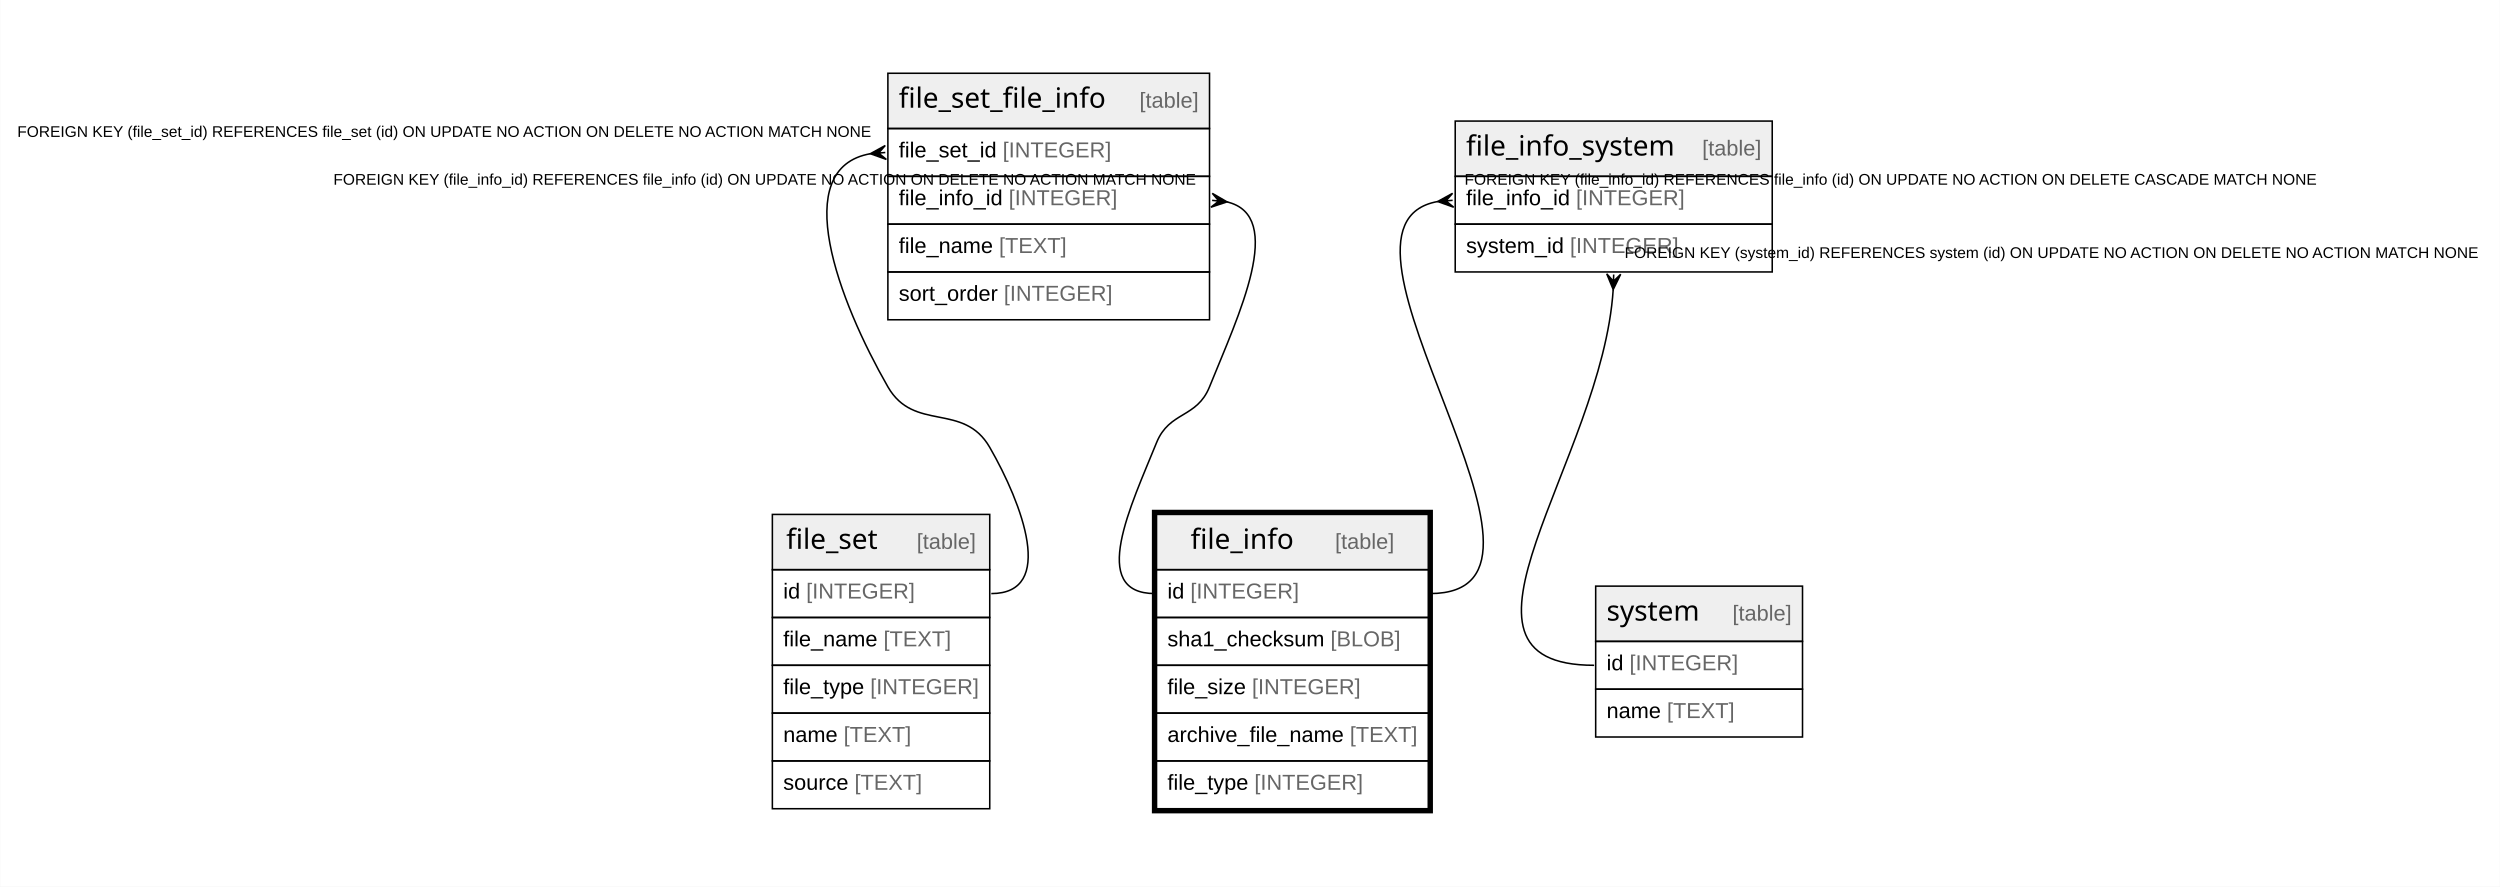
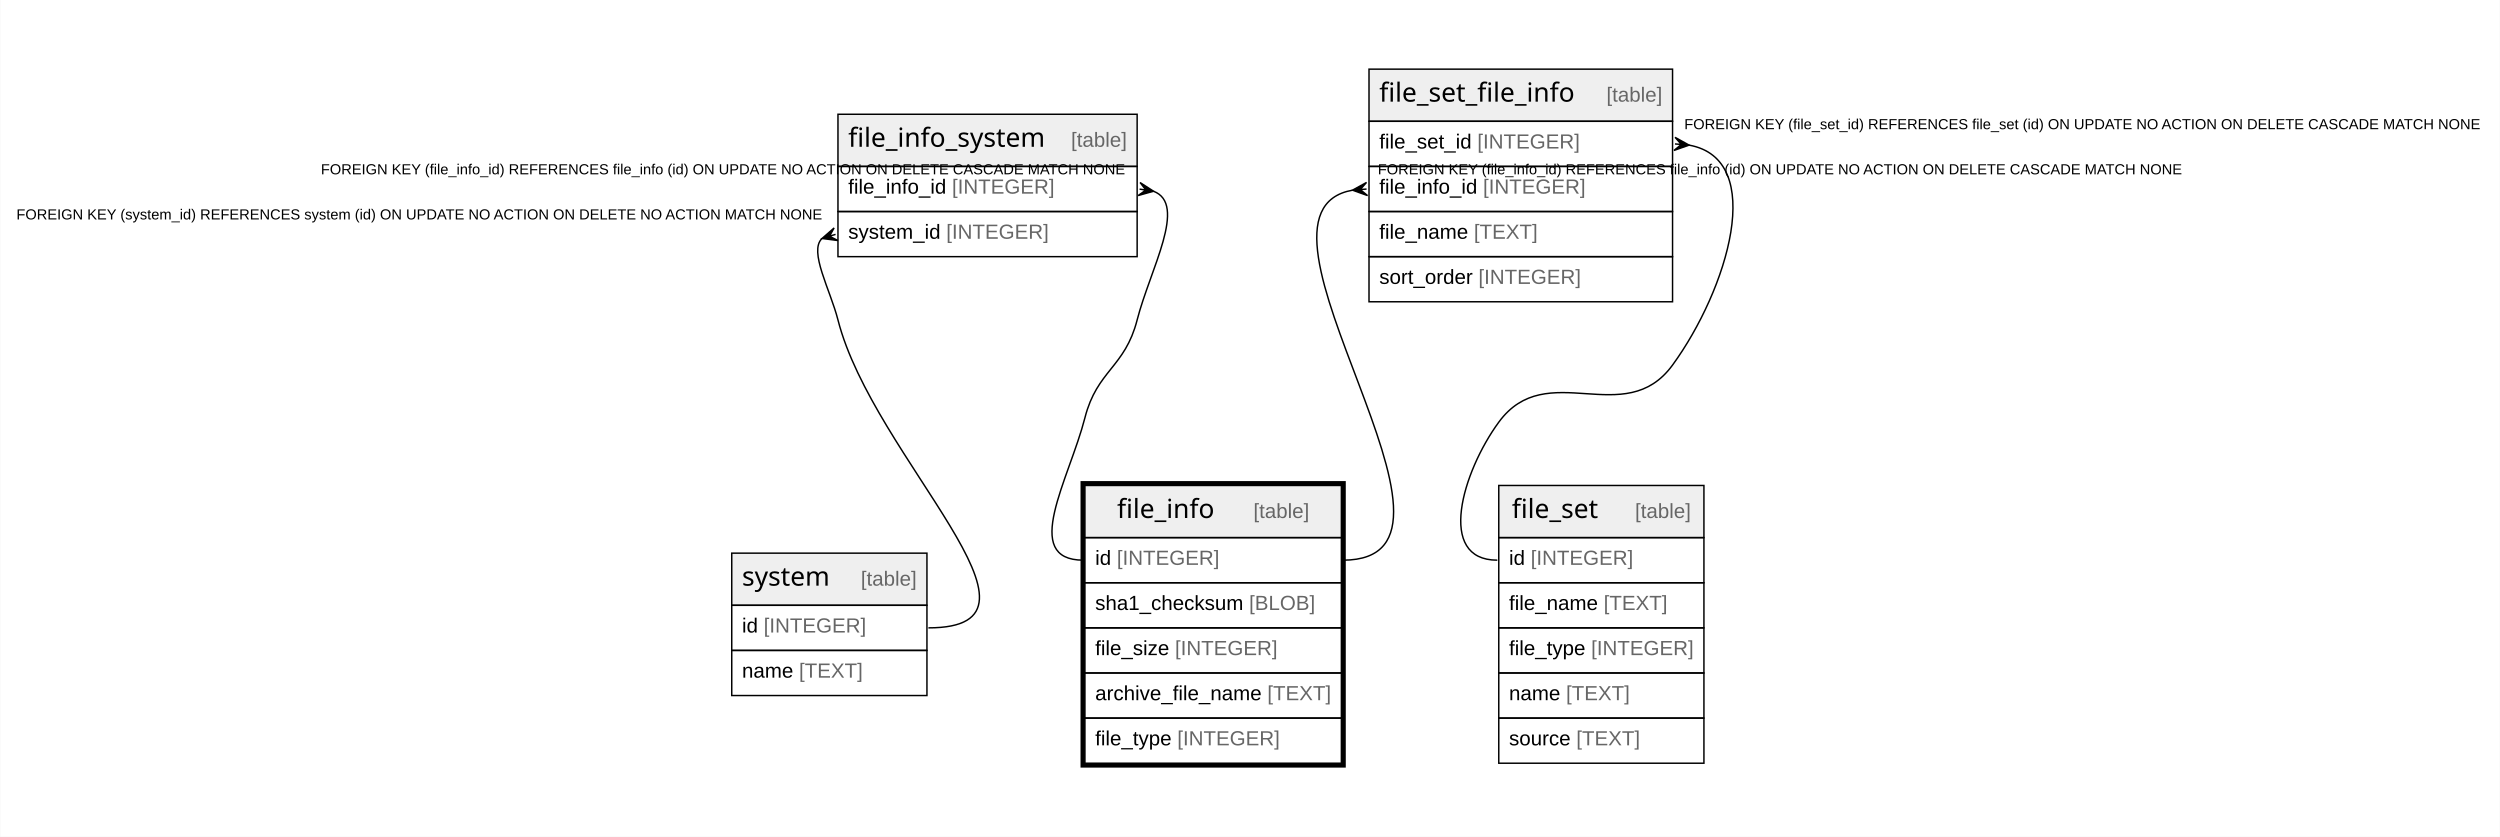
- <svg xmlns="http://www.w3.org/2000/svg" width="1610pt" height="571pt" viewBox="0.00 0.00 1610.31 571.20">
+ <svg xmlns="http://www.w3.org/2000/svg" width="1706pt" height="571pt" viewBox="0.00 0.00 1706.22 571.20">
  <g id="graph0" class="graph" transform="scale(1 1) rotate(0) translate(4 567.2)">
-     <polygon fill="white" stroke="none" points="-4,4 -4,-567.2 1606.31,-567.2 1606.31,4 -4,4" />
+     <polygon fill="white" stroke="none" points="-4,4 -4,-567.2 1702.22,-567.2 1702.22,4 -4,4" />
    <g id="node1" class="node">
-       <polygon fill="#efefef" stroke="none" points="740.94,-200.2 740.94,-235.8 916.01,-235.8 916.01,-200.2 740.94,-200.2" />
-       <polygon fill="none" stroke="black" points="740.94,-200.2 740.94,-235.8 916.01,-235.8 916.01,-200.2 740.94,-200.2" />
-       <text text-anchor="start" x="762.86" y="-213.6" font-family="Arial Bold" font-size="18.00">file_info</text>
-       <text text-anchor="start" x="824.84" y="-213.6" font-family="Arial" font-size="14.00">    </text>
-       <text text-anchor="start" x="855.95" y="-213.6" font-family="Arial" font-size="14.00" fill="#666666">[table]</text>
-       <polygon fill="none" stroke="black" points="740.94,-169.4 740.94,-200.2 916.01,-200.2 916.01,-169.4 740.94,-169.4" />
-       <text text-anchor="start" x="747.94" y="-181.6" font-family="Arial" font-size="14.00">id </text>
-       <text text-anchor="start" x="762.73" y="-181.6" font-family="Arial" font-size="14.00" fill="#666666">[INTEGER]</text>
-       <polygon fill="none" stroke="black" points="740.94,-138.6 740.94,-169.4 916.01,-169.4 916.01,-138.6 740.94,-138.6" />
-       <text text-anchor="start" x="747.94" y="-150.8" font-family="Arial" font-size="14.00">sha1_checksum </text>
-       <text text-anchor="start" x="852.99" y="-150.8" font-family="Arial" font-size="14.00" fill="#666666">[BLOB]</text>
-       <polygon fill="none" stroke="black" points="740.94,-107.8 740.94,-138.6 916.01,-138.6 916.01,-107.8 740.94,-107.8" />
-       <text text-anchor="start" x="747.94" y="-120" font-family="Arial" font-size="14.00">file_size </text>
-       <text text-anchor="start" x="802.41" y="-120" font-family="Arial" font-size="14.00" fill="#666666">[INTEGER]</text>
-       <polygon fill="none" stroke="black" points="740.94,-77 740.94,-107.8 916.01,-107.8 916.01,-77 740.94,-77" />
-       <text text-anchor="start" x="747.94" y="-89.2" font-family="Arial" font-size="14.00">archive_file_name </text>
-       <text text-anchor="start" x="865.45" y="-89.2" font-family="Arial" font-size="14.00" fill="#666666">[TEXT]</text>
-       <polygon fill="none" stroke="black" points="740.94,-46.2 740.94,-77 916.01,-77 916.01,-46.2 740.94,-46.2" />
-       <text text-anchor="start" x="747.94" y="-58.4" font-family="Arial" font-size="14.00">file_type </text>
-       <text text-anchor="start" x="803.97" y="-58.4" font-family="Arial" font-size="14.00" fill="#666666">[INTEGER]</text>
-       <polygon fill="none" stroke="black" stroke-width="3" points="739.44,-44.7 739.44,-237.3 917.51,-237.3 917.51,-44.7 739.44,-44.7" />
+       <polygon fill="#efefef" stroke="none" points="736.42,-200.2 736.42,-235.8 911.49,-235.8 911.49,-200.2 736.42,-200.2" />
+       <polygon fill="none" stroke="black" points="736.42,-200.2 736.42,-235.8 911.49,-235.8 911.49,-200.2 736.42,-200.2" />
+       <text text-anchor="start" x="758.34" y="-213.6" font-family="Arial Bold" font-size="18.00">file_info</text>
+       <text text-anchor="start" x="820.32" y="-213.6" font-family="Arial" font-size="14.00">    </text>
+       <text text-anchor="start" x="851.44" y="-213.6" font-family="Arial" font-size="14.00" fill="#666666">[table]</text>
+       <polygon fill="none" stroke="black" points="736.42,-169.4 736.42,-200.2 911.49,-200.2 911.49,-169.4 736.42,-169.4" />
+       <text text-anchor="start" x="743.42" y="-181.6" font-family="Arial" font-size="14.00">id </text>
+       <text text-anchor="start" x="758.21" y="-181.6" font-family="Arial" font-size="14.00" fill="#666666">[INTEGER]</text>
+       <polygon fill="none" stroke="black" points="736.42,-138.6 736.42,-169.4 911.49,-169.4 911.49,-138.6 736.42,-138.6" />
+       <text text-anchor="start" x="743.42" y="-150.8" font-family="Arial" font-size="14.00">sha1_checksum </text>
+       <text text-anchor="start" x="848.48" y="-150.8" font-family="Arial" font-size="14.00" fill="#666666">[BLOB]</text>
+       <polygon fill="none" stroke="black" points="736.42,-107.8 736.42,-138.6 911.49,-138.6 911.49,-107.8 736.42,-107.8" />
+       <text text-anchor="start" x="743.42" y="-120" font-family="Arial" font-size="14.00">file_size </text>
+       <text text-anchor="start" x="797.89" y="-120" font-family="Arial" font-size="14.00" fill="#666666">[INTEGER]</text>
+       <polygon fill="none" stroke="black" points="736.42,-77 736.42,-107.8 911.49,-107.8 911.49,-77 736.42,-77" />
+       <text text-anchor="start" x="743.42" y="-89.2" font-family="Arial" font-size="14.00">archive_file_name </text>
+       <text text-anchor="start" x="860.93" y="-89.2" font-family="Arial" font-size="14.00" fill="#666666">[TEXT]</text>
+       <polygon fill="none" stroke="black" points="736.42,-46.2 736.42,-77 911.49,-77 911.49,-46.2 736.42,-46.2" />
+       <text text-anchor="start" x="743.42" y="-58.4" font-family="Arial" font-size="14.00">file_type </text>
+       <text text-anchor="start" x="799.46" y="-58.4" font-family="Arial" font-size="14.00" fill="#666666">[INTEGER]</text>
+       <polygon fill="none" stroke="black" stroke-width="3" points="734.92,-44.7 734.92,-237.3 912.99,-237.3 912.99,-44.7 734.92,-44.7" />
    </g>
    <g id="node2" class="node">
-       <polygon fill="#efefef" stroke="none" points="567.87,-484.4 567.87,-520 775.08,-520 775.08,-484.4 567.87,-484.4" />
-       <polygon fill="none" stroke="black" points="567.87,-484.4 567.87,-520 775.08,-520 775.08,-484.4 567.87,-484.4" />
-       <text text-anchor="start" x="574.87" y="-497.8" font-family="Arial Bold" font-size="18.00">file_set_file_info</text>
-       <text text-anchor="start" x="698.83" y="-497.8" font-family="Arial" font-size="14.00">    </text>
-       <text text-anchor="start" x="729.94" y="-497.8" font-family="Arial" font-size="14.00" fill="#666666">[table]</text>
-       <polygon fill="none" stroke="black" points="567.87,-453.6 567.87,-484.4 775.08,-484.4 775.08,-453.6 567.87,-453.6" />
-       <text text-anchor="start" x="574.87" y="-465.8" font-family="Arial" font-size="14.00">file_set_id </text>
-       <text text-anchor="start" x="641.8" y="-465.8" font-family="Arial" font-size="14.00" fill="#666666">[INTEGER]</text>
-       <polygon fill="none" stroke="black" points="567.87,-422.8 567.87,-453.6 775.08,-453.6 775.08,-422.8 567.87,-422.8" />
-       <text text-anchor="start" x="574.87" y="-435" font-family="Arial" font-size="14.00">file_info_id </text>
-       <text text-anchor="start" x="645.69" y="-435" font-family="Arial" font-size="14.00" fill="#666666">[INTEGER]</text>
-       <polygon fill="none" stroke="black" points="567.87,-392 567.87,-422.8 775.08,-422.8 775.08,-392 567.87,-392" />
-       <text text-anchor="start" x="574.87" y="-404.2" font-family="Arial" font-size="14.00">file_name </text>
-       <text text-anchor="start" x="639.46" y="-404.2" font-family="Arial" font-size="14.00" fill="#666666">[TEXT]</text>
-       <polygon fill="none" stroke="black" points="567.87,-361.2 567.87,-392 775.08,-392 775.08,-361.2 567.87,-361.2" />
-       <text text-anchor="start" x="574.87" y="-373.4" font-family="Arial" font-size="14.00">sort_order </text>
-       <text text-anchor="start" x="642.56" y="-373.4" font-family="Arial" font-size="14.00" fill="#666666">[INTEGER]</text>
+       <polygon fill="#efefef" stroke="none" points="567.84,-453.6 567.84,-489.2 772.07,-489.2 772.07,-453.6 567.84,-453.6" />
+       <polygon fill="none" stroke="black" points="567.84,-453.6 567.84,-489.2 772.07,-489.2 772.07,-453.6 567.84,-453.6" />
+       <text text-anchor="start" x="574.84" y="-467" font-family="Arial Bold" font-size="18.00">file_info_system</text>
+       <text text-anchor="start" x="695.82" y="-467" font-family="Arial" font-size="14.00">    </text>
+       <text text-anchor="start" x="726.94" y="-467" font-family="Arial" font-size="14.00" fill="#666666">[table]</text>
+       <polygon fill="none" stroke="black" points="567.84,-422.8 567.84,-453.6 772.07,-453.6 772.07,-422.8 567.84,-422.8" />
+       <text text-anchor="start" x="574.84" y="-435" font-family="Arial" font-size="14.00">file_info_id </text>
+       <text text-anchor="start" x="645.66" y="-435" font-family="Arial" font-size="14.00" fill="#666666">[INTEGER]</text>
+       <polygon fill="none" stroke="black" points="567.84,-392 567.84,-422.8 772.07,-422.8 772.07,-392 567.84,-392" />
+       <text text-anchor="start" x="574.84" y="-404.2" font-family="Arial" font-size="14.00">system_id </text>
+       <text text-anchor="start" x="641.75" y="-404.2" font-family="Arial" font-size="14.00" fill="#666666">[INTEGER]</text>
    </g>
    <g id="edge1" class="edge">
-       <path fill="none" stroke="black" d="M786.08,-437.18C824.74,-428.37 793.67,-364.06 775.08,-318 766.83,-297.55 749.21,-302.44 740.94,-282 724.73,-241.95 696.74,-184.8 739.94,-184.8" />
-       <polygon fill="black" stroke="black" points="786.36,-437.16 775.96,-433.69 781.06,-437.69 776.75,-438.13 776.75,-438.13 776.75,-438.13 781.06,-437.69 776.87,-442.64 786.36,-437.16" />
-       <text text-anchor="start" x="210.65" y="-448.2" font-family="Arial" font-size="10.00">FOREIGN KEY (file_info_id) REFERENCES file_info (id) ON UPDATE NO ACTION ON DELETE NO ACTION MATCH NONE</text>
+       <path fill="none" stroke="black" d="M783.09,-436.69C806.75,-427.99 780.93,-383.38 772.07,-348.8 763.72,-316.2 744.76,-314.6 736.42,-282 725.72,-240.14 692.22,-184.8 735.42,-184.8" />
+       <polygon fill="black" stroke="black" points="783.29,-436.66 772.73,-433.7 778.02,-437.46 773.73,-438.1 773.73,-438.1 773.73,-438.1 778.02,-437.46 774.07,-442.6 783.29,-436.66" />
+       <text text-anchor="start" x="214.85" y="-448.2" font-family="Arial" font-size="10.00">FOREIGN KEY (file_info_id) REFERENCES file_info (id) ON UPDATE NO ACTION ON DELETE CASCADE MATCH NONE</text>
    </g>
    <g id="node3" class="node">
-       <polygon fill="#efefef" stroke="none" points="493.45,-200.2 493.45,-235.8 633.49,-235.8 633.49,-200.2 493.45,-200.2" />
-       <polygon fill="none" stroke="black" points="493.45,-200.2 493.45,-235.8 633.49,-235.8 633.49,-200.2 493.45,-200.2" />
-       <text text-anchor="start" x="502.36" y="-213.6" font-family="Arial Bold" font-size="18.00">file_set</text>
-       <text text-anchor="start" x="555.34" y="-213.6" font-family="Arial" font-size="14.00">    </text>
-       <text text-anchor="start" x="586.45" y="-213.6" font-family="Arial" font-size="14.00" fill="#666666">[table]</text>
-       <polygon fill="none" stroke="black" points="493.45,-169.4 493.45,-200.2 633.49,-200.2 633.49,-169.4 493.45,-169.4" />
-       <text text-anchor="start" x="500.45" y="-181.6" font-family="Arial" font-size="14.00">id </text>
-       <text text-anchor="start" x="515.24" y="-181.6" font-family="Arial" font-size="14.00" fill="#666666">[INTEGER]</text>
-       <polygon fill="none" stroke="black" points="493.45,-138.6 493.45,-169.4 633.49,-169.4 633.49,-138.6 493.45,-138.6" />
-       <text text-anchor="start" x="500.45" y="-150.8" font-family="Arial" font-size="14.00">file_name </text>
-       <text text-anchor="start" x="565.05" y="-150.8" font-family="Arial" font-size="14.00" fill="#666666">[TEXT]</text>
-       <polygon fill="none" stroke="black" points="493.45,-107.8 493.45,-138.6 633.49,-138.6 633.49,-107.8 493.45,-107.8" />
-       <text text-anchor="start" x="500.45" y="-120" font-family="Arial" font-size="14.00">file_type </text>
-       <text text-anchor="start" x="556.49" y="-120" font-family="Arial" font-size="14.00" fill="#666666">[INTEGER]</text>
-       <polygon fill="none" stroke="black" points="493.45,-77 493.45,-107.8 633.49,-107.8 633.49,-77 493.45,-77" />
-       <text text-anchor="start" x="500.45" y="-89.2" font-family="Arial" font-size="14.00">name </text>
-       <text text-anchor="start" x="539.36" y="-89.2" font-family="Arial" font-size="14.00" fill="#666666">[TEXT]</text>
-       <polygon fill="none" stroke="black" points="493.45,-46.2 493.45,-77 633.49,-77 633.49,-46.2 493.45,-46.2" />
-       <text text-anchor="start" x="500.45" y="-58.4" font-family="Arial" font-size="14.00">source </text>
-       <text text-anchor="start" x="546.36" y="-58.4" font-family="Arial" font-size="14.00" fill="#666666">[TEXT]</text>
+       <polygon fill="#efefef" stroke="none" points="495.33,-154 495.33,-189.6 628.58,-189.6 628.58,-154 495.33,-154" />
+       <polygon fill="none" stroke="black" points="495.33,-154 495.33,-189.6 628.58,-189.6 628.58,-154 495.33,-154" />
+       <text text-anchor="start" x="502.33" y="-167.4" font-family="Arial Bold" font-size="18.00">system</text>
+       <text text-anchor="start" x="552.33" y="-167.4" font-family="Arial" font-size="14.00">    </text>
+       <text text-anchor="start" x="583.45" y="-167.4" font-family="Arial" font-size="14.00" fill="#666666">[table]</text>
+       <polygon fill="none" stroke="black" points="495.33,-123.2 495.33,-154 628.58,-154 628.58,-123.2 495.33,-123.2" />
+       <text text-anchor="start" x="502.33" y="-135.4" font-family="Arial" font-size="14.00">id </text>
+       <text text-anchor="start" x="517.11" y="-135.4" font-family="Arial" font-size="14.00" fill="#666666">[INTEGER]</text>
+       <polygon fill="none" stroke="black" points="495.33,-92.4 495.33,-123.2 628.58,-123.2 628.58,-92.4 495.33,-92.4" />
+       <text text-anchor="start" x="502.33" y="-104.6" font-family="Arial" font-size="14.00">name </text>
+       <text text-anchor="start" x="541.24" y="-104.6" font-family="Arial" font-size="14.00" fill="#666666">[TEXT]</text>
    </g>
    <g id="edge2" class="edge">
-       <path fill="none" stroke="black" d="M556.75,-468.19C503.55,-458.96 536.31,-373.04 567.87,-318 584.74,-288.57 616.56,-308.4 633.49,-279 654.39,-242.72 676.36,-184.8 634.49,-184.8" />
-       <polygon fill="black" stroke="black" points="556.56,-468.17 566.17,-473.46 561.88,-468.6 566.2,-468.95 566.2,-468.95 566.2,-468.95 561.88,-468.6 566.89,-464.49 556.56,-468.17" />
-       <text text-anchor="start" x="7" y="-479" font-family="Arial" font-size="10.00">FOREIGN KEY (file_set_id) REFERENCES file_set (id) ON UPDATE NO ACTION ON DELETE NO ACTION MATCH NONE</text>
+       <path fill="none" stroke="black" d="M556.96,-404.41C547.74,-395.67 562.56,-369.5 567.84,-348.8 591.9,-254.45 726.95,-138.6 629.58,-138.6" />
+       <polygon fill="black" stroke="black" points="556.95,-404.4 565.21,-411.61 562.05,-405.95 566.2,-407.21 566.2,-407.21 566.2,-407.21 562.05,-405.95 567.82,-403 556.95,-404.4" />
+       <text text-anchor="start" x="7" y="-417.4" font-family="Arial" font-size="10.00">FOREIGN KEY (system_id) REFERENCES system (id) ON UPDATE NO ACTION ON DELETE NO ACTION MATCH NONE</text>
    </g>
    <g id="node4" class="node">
-       <polygon fill="#efefef" stroke="none" points="933.36,-453.6 933.36,-489.2 1137.59,-489.2 1137.59,-453.6 933.36,-453.6" />
-       <polygon fill="none" stroke="black" points="933.36,-453.6 933.36,-489.2 1137.59,-489.2 1137.59,-453.6 933.36,-453.6" />
-       <text text-anchor="start" x="940.36" y="-467" font-family="Arial Bold" font-size="18.00">file_info_system</text>
-       <text text-anchor="start" x="1061.34" y="-467" font-family="Arial" font-size="14.00">    </text>
-       <text text-anchor="start" x="1092.45" y="-467" font-family="Arial" font-size="14.00" fill="#666666">[table]</text>
-       <polygon fill="none" stroke="black" points="933.36,-422.8 933.36,-453.6 1137.59,-453.6 1137.59,-422.8 933.36,-422.8" />
-       <text text-anchor="start" x="940.36" y="-435" font-family="Arial" font-size="14.00">file_info_id </text>
-       <text text-anchor="start" x="1011.18" y="-435" font-family="Arial" font-size="14.00" fill="#666666">[INTEGER]</text>
-       <polygon fill="none" stroke="black" points="933.36,-392 933.36,-422.8 1137.59,-422.8 1137.59,-392 933.36,-392" />
-       <text text-anchor="start" x="940.36" y="-404.2" font-family="Arial" font-size="14.00">system_id </text>
-       <text text-anchor="start" x="1007.27" y="-404.2" font-family="Arial" font-size="14.00" fill="#666666">[INTEGER]</text>
+       <polygon fill="#efefef" stroke="none" points="930.35,-484.4 930.35,-520 1137.56,-520 1137.56,-484.4 930.35,-484.4" />
+       <polygon fill="none" stroke="black" points="930.35,-484.4 930.35,-520 1137.56,-520 1137.56,-484.4 930.35,-484.4" />
+       <text text-anchor="start" x="937.35" y="-497.8" font-family="Arial Bold" font-size="18.00">file_set_file_info</text>
+       <text text-anchor="start" x="1061.31" y="-497.8" font-family="Arial" font-size="14.00">    </text>
+       <text text-anchor="start" x="1092.43" y="-497.8" font-family="Arial" font-size="14.00" fill="#666666">[table]</text>
+       <polygon fill="none" stroke="black" points="930.35,-453.6 930.35,-484.4 1137.56,-484.4 1137.56,-453.6 930.35,-453.6" />
+       <text text-anchor="start" x="937.35" y="-465.8" font-family="Arial" font-size="14.00">file_set_id </text>
+       <text text-anchor="start" x="1004.28" y="-465.8" font-family="Arial" font-size="14.00" fill="#666666">[INTEGER]</text>
+       <polygon fill="none" stroke="black" points="930.35,-422.8 930.35,-453.6 1137.56,-453.6 1137.56,-422.8 930.35,-422.8" />
+       <text text-anchor="start" x="937.35" y="-435" font-family="Arial" font-size="14.00">file_info_id </text>
+       <text text-anchor="start" x="1008.17" y="-435" font-family="Arial" font-size="14.00" fill="#666666">[INTEGER]</text>
+       <polygon fill="none" stroke="black" points="930.35,-392 930.35,-422.8 1137.56,-422.8 1137.56,-392 930.35,-392" />
+       <text text-anchor="start" x="937.35" y="-404.2" font-family="Arial" font-size="14.00">file_name </text>
+       <text text-anchor="start" x="1001.94" y="-404.2" font-family="Arial" font-size="14.00" fill="#666666">[TEXT]</text>
+       <polygon fill="none" stroke="black" points="930.35,-361.2 930.35,-392 1137.56,-392 1137.56,-361.2 930.35,-361.2" />
+       <text text-anchor="start" x="937.35" y="-373.4" font-family="Arial" font-size="14.00">sort_order </text>
+       <text text-anchor="start" x="1005.04" y="-373.4" font-family="Arial" font-size="14.00" fill="#666666">[INTEGER]</text>
    </g>
    <g id="edge3" class="edge">
-       <path fill="none" stroke="black" d="M922.16,-437.38C833.14,-421.65 1026.09,-184.8 917.01,-184.8" />
-       <polygon fill="black" stroke="black" points="922.05,-437.37 931.66,-442.66 927.37,-437.8 931.69,-438.15 931.69,-438.15 931.69,-438.15 927.37,-437.8 932.38,-433.69 922.05,-437.37" />
-       <text text-anchor="start" x="939.36" y="-448.2" font-family="Arial" font-size="10.00">FOREIGN KEY (file_info_id) REFERENCES file_info (id) ON UPDATE NO ACTION ON DELETE CASCADE MATCH NONE</text>
+       <path fill="none" stroke="black" d="M919.14,-437.38C829.99,-421.65 1021.61,-184.8 912.49,-184.8" />
+       <polygon fill="black" stroke="black" points="919.05,-437.37 928.65,-442.66 924.36,-437.8 928.68,-438.15 928.68,-438.15 928.68,-438.15 924.36,-437.8 929.37,-433.69 919.05,-437.37" />
+       <text text-anchor="start" x="936.35" y="-448.2" font-family="Arial" font-size="10.00">FOREIGN KEY (file_info_id) REFERENCES file_info (id) ON UPDATE NO ACTION ON DELETE CASCADE MATCH NONE</text>
    </g>
    <g id="node5" class="node">
-       <polygon fill="#efefef" stroke="none" points="1023.85,-154 1023.85,-189.6 1157.1,-189.6 1157.1,-154 1023.85,-154" />
-       <polygon fill="none" stroke="black" points="1023.85,-154 1023.85,-189.6 1157.1,-189.6 1157.1,-154 1023.85,-154" />
-       <text text-anchor="start" x="1030.85" y="-167.4" font-family="Arial Bold" font-size="18.00">system</text>
-       <text text-anchor="start" x="1080.85" y="-167.4" font-family="Arial" font-size="14.00">    </text>
-       <text text-anchor="start" x="1111.96" y="-167.4" font-family="Arial" font-size="14.00" fill="#666666">[table]</text>
-       <polygon fill="none" stroke="black" points="1023.85,-123.2 1023.85,-154 1157.1,-154 1157.1,-123.2 1023.85,-123.2" />
-       <text text-anchor="start" x="1030.85" y="-135.4" font-family="Arial" font-size="14.00">id </text>
-       <text text-anchor="start" x="1045.63" y="-135.4" font-family="Arial" font-size="14.00" fill="#666666">[INTEGER]</text>
-       <polygon fill="none" stroke="black" points="1023.85,-92.4 1023.85,-123.2 1157.1,-123.2 1157.1,-92.4 1023.85,-92.4" />
-       <text text-anchor="start" x="1030.85" y="-104.6" font-family="Arial" font-size="14.00">name </text>
-       <text text-anchor="start" x="1069.76" y="-104.6" font-family="Arial" font-size="14.00" fill="#666666">[TEXT]</text>
+       <polygon fill="#efefef" stroke="none" points="1018.93,-200.2 1018.93,-235.8 1158.98,-235.8 1158.98,-200.2 1018.93,-200.2" />
+       <polygon fill="none" stroke="black" points="1018.93,-200.2 1018.93,-235.8 1158.98,-235.8 1158.98,-200.2 1018.93,-200.2" />
+       <text text-anchor="start" x="1027.84" y="-213.6" font-family="Arial Bold" font-size="18.00">file_set</text>
+       <text text-anchor="start" x="1080.82" y="-213.6" font-family="Arial" font-size="14.00">    </text>
+       <text text-anchor="start" x="1111.94" y="-213.6" font-family="Arial" font-size="14.00" fill="#666666">[table]</text>
+       <polygon fill="none" stroke="black" points="1018.93,-169.4 1018.93,-200.2 1158.98,-200.2 1158.98,-169.4 1018.93,-169.4" />
+       <text text-anchor="start" x="1025.93" y="-181.6" font-family="Arial" font-size="14.00">id </text>
+       <text text-anchor="start" x="1040.72" y="-181.6" font-family="Arial" font-size="14.00" fill="#666666">[INTEGER]</text>
+       <polygon fill="none" stroke="black" points="1018.93,-138.6 1018.93,-169.4 1158.98,-169.4 1158.98,-138.6 1018.93,-138.6" />
+       <text text-anchor="start" x="1025.93" y="-150.8" font-family="Arial" font-size="14.00">file_name </text>
+       <text text-anchor="start" x="1090.53" y="-150.8" font-family="Arial" font-size="14.00" fill="#666666">[TEXT]</text>
+       <polygon fill="none" stroke="black" points="1018.93,-107.8 1018.93,-138.6 1158.98,-138.6 1158.98,-107.8 1018.93,-107.8" />
+       <text text-anchor="start" x="1025.93" y="-120" font-family="Arial" font-size="14.00">file_type </text>
+       <text text-anchor="start" x="1081.97" y="-120" font-family="Arial" font-size="14.00" fill="#666666">[INTEGER]</text>
+       <polygon fill="none" stroke="black" points="1018.93,-77 1018.93,-107.8 1158.98,-107.8 1158.98,-77 1018.93,-77" />
+       <text text-anchor="start" x="1025.93" y="-89.2" font-family="Arial" font-size="14.00">name </text>
+       <text text-anchor="start" x="1064.84" y="-89.2" font-family="Arial" font-size="14.00" fill="#666666">[TEXT]</text>
+       <polygon fill="none" stroke="black" points="1018.93,-46.2 1018.93,-77 1158.98,-77 1158.98,-46.2 1018.93,-46.2" />
+       <text text-anchor="start" x="1025.93" y="-58.4" font-family="Arial" font-size="14.00">source </text>
+       <text text-anchor="start" x="1071.84" y="-58.4" font-family="Arial" font-size="14.00" fill="#666666">[TEXT]</text>
    </g>
    <g id="edge4" class="edge">
-       <path fill="none" stroke="black" d="M1035.14,-380.73C1028.13,-270.33 913.93,-138.6 1022.85,-138.6" />
-       <polygon fill="black" stroke="black" points="1035.14,-380.67 1030.97,-390.81 1035.31,-386 1035.45,-390.33 1035.45,-390.33 1035.45,-390.33 1035.31,-386 1039.96,-390.52 1035.14,-380.67" />
-       <text text-anchor="start" x="1042.47" y="-401" font-family="Arial" font-size="10.00">FOREIGN KEY (system_id) REFERENCES system (id) ON UPDATE NO ACTION ON DELETE NO ACTION MATCH NONE</text>
+       <path fill="none" stroke="black" d="M1148.73,-468.15C1202.52,-458.54 1174.93,-369.27 1137.56,-318 1104.87,-273.15 1051.72,-323.78 1018.93,-279 994.2,-245.22 976.07,-184.8 1017.93,-184.8" />
+       <polygon fill="black" stroke="black" points="1148.86,-468.14 1138.52,-464.49 1143.55,-468.59 1139.23,-468.94 1139.23,-468.94 1139.23,-468.94 1143.55,-468.59 1139.27,-473.46 1148.86,-468.14" />
+       <text text-anchor="start" x="1145.56" y="-479" font-family="Arial" font-size="10.00">FOREIGN KEY (file_set_id) REFERENCES file_set (id) ON UPDATE NO ACTION ON DELETE CASCADE MATCH NONE</text>
    </g>
  </g>
</svg>
